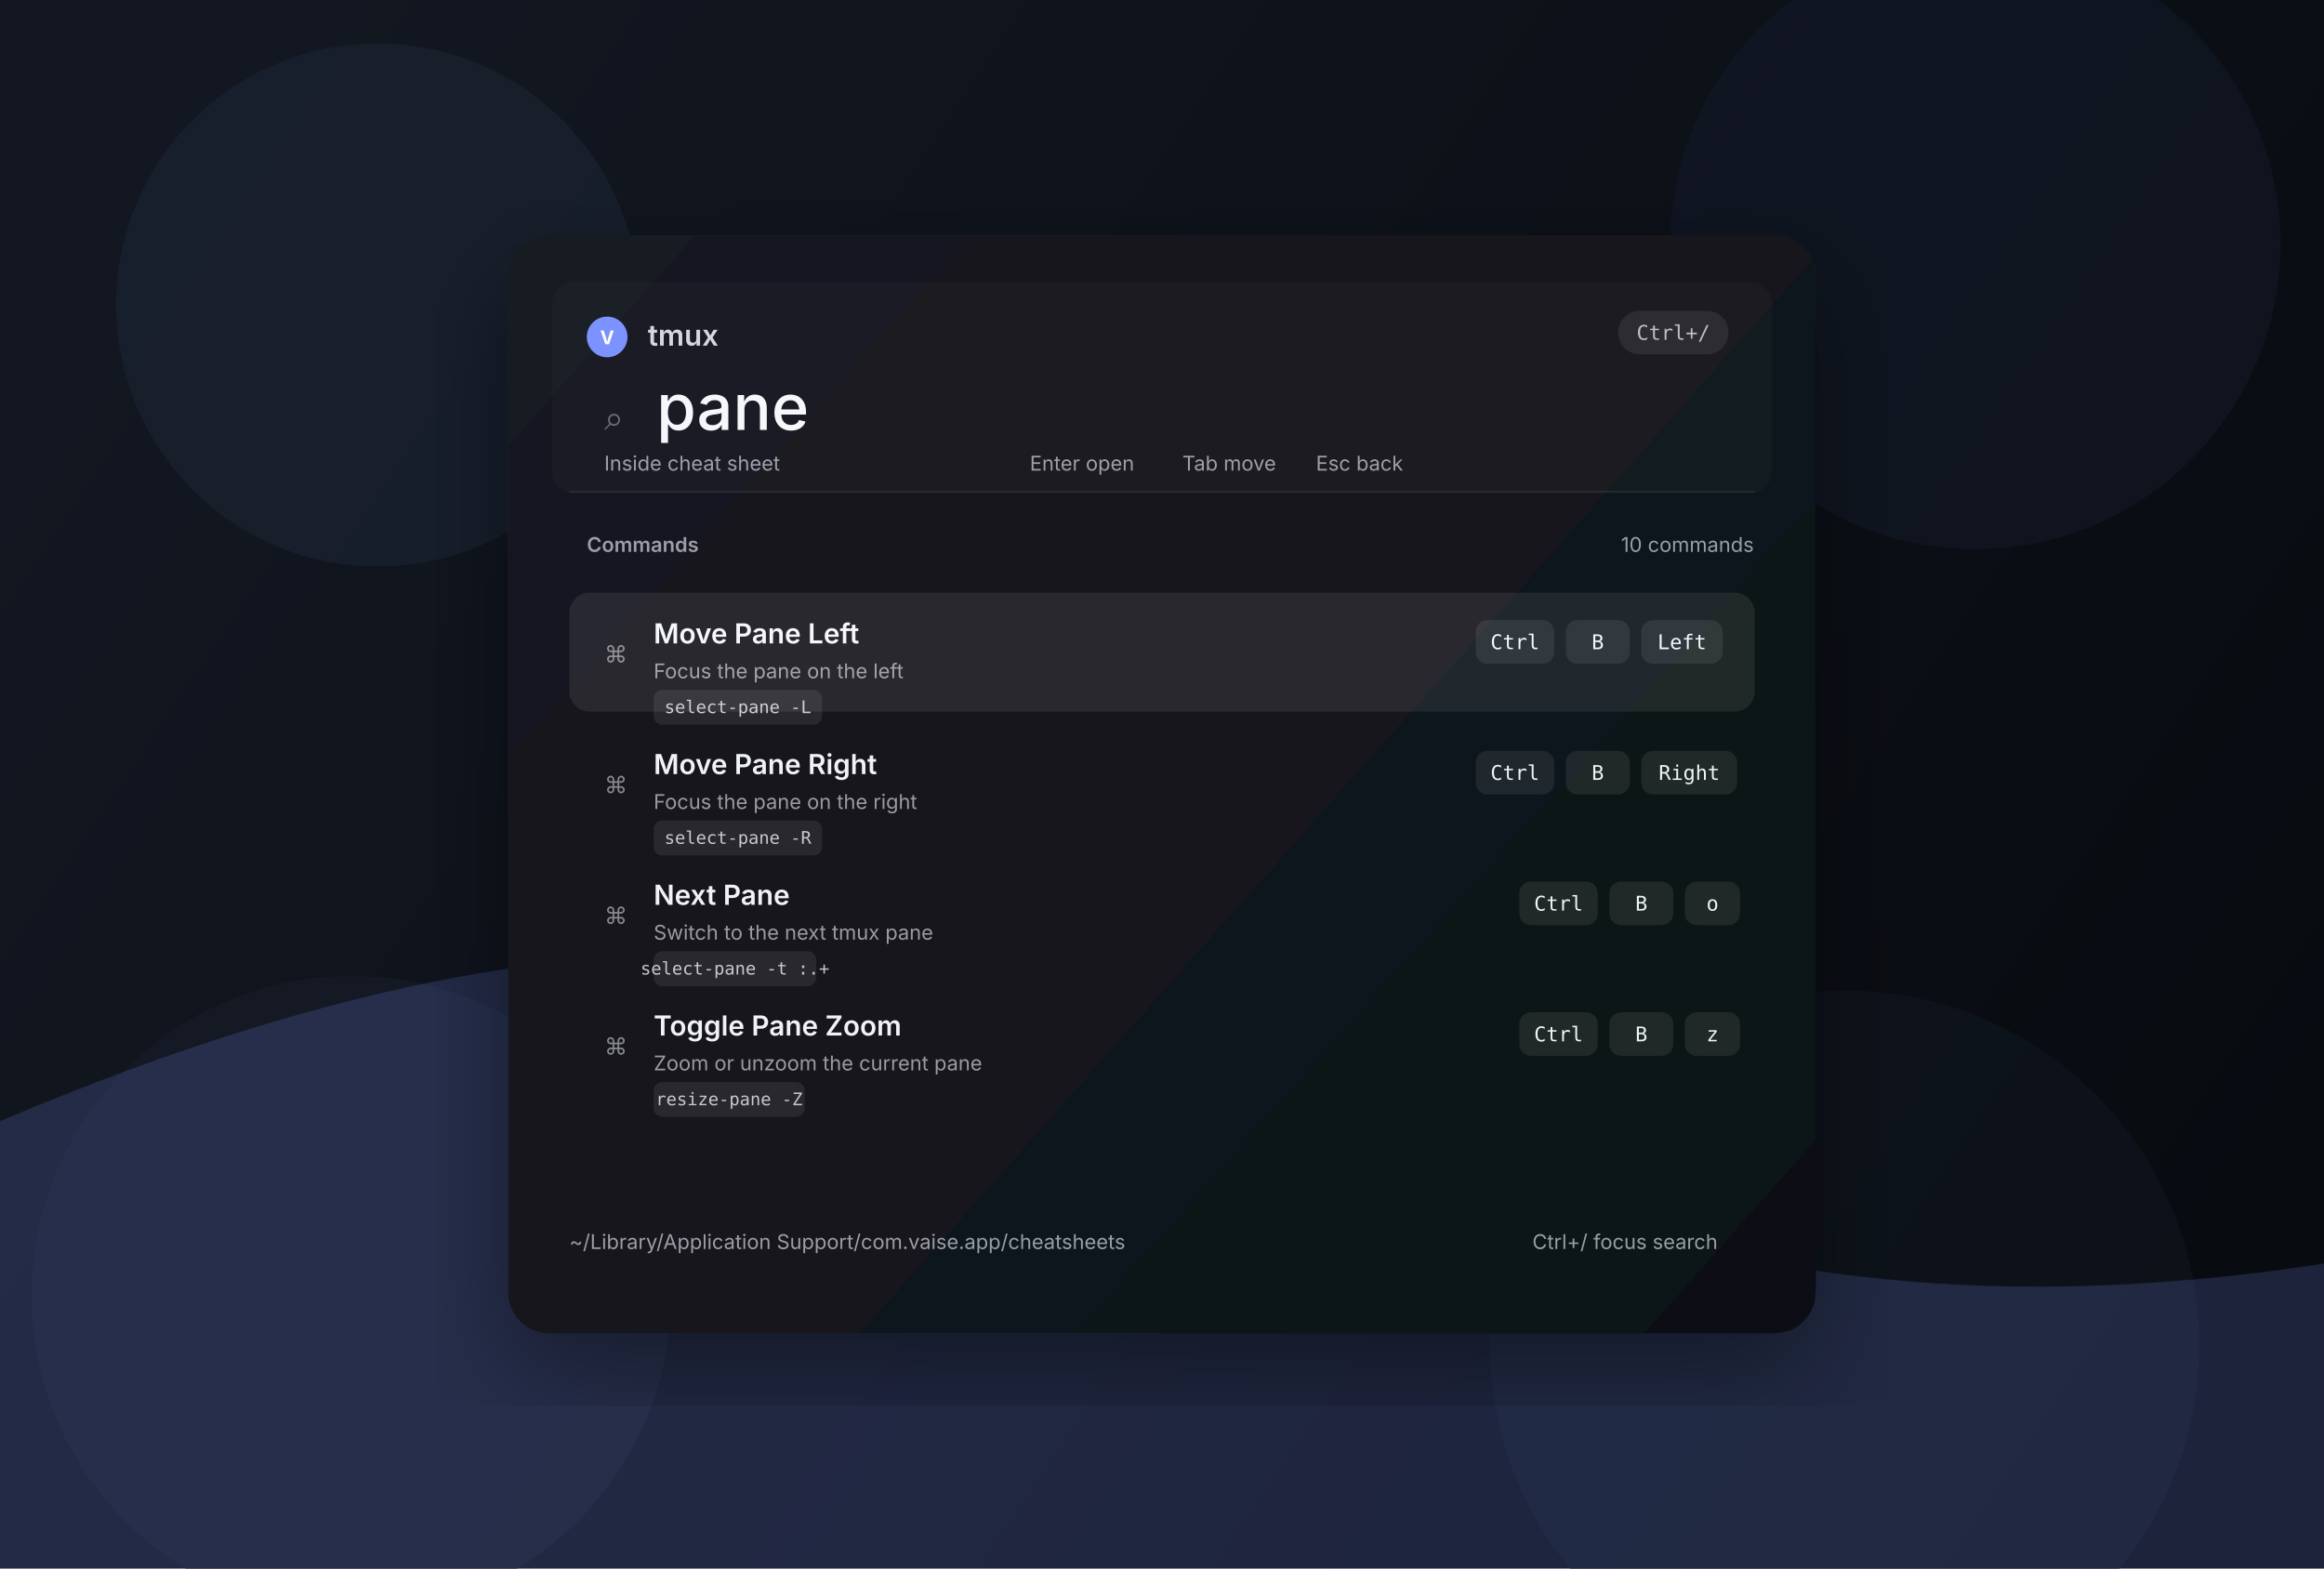
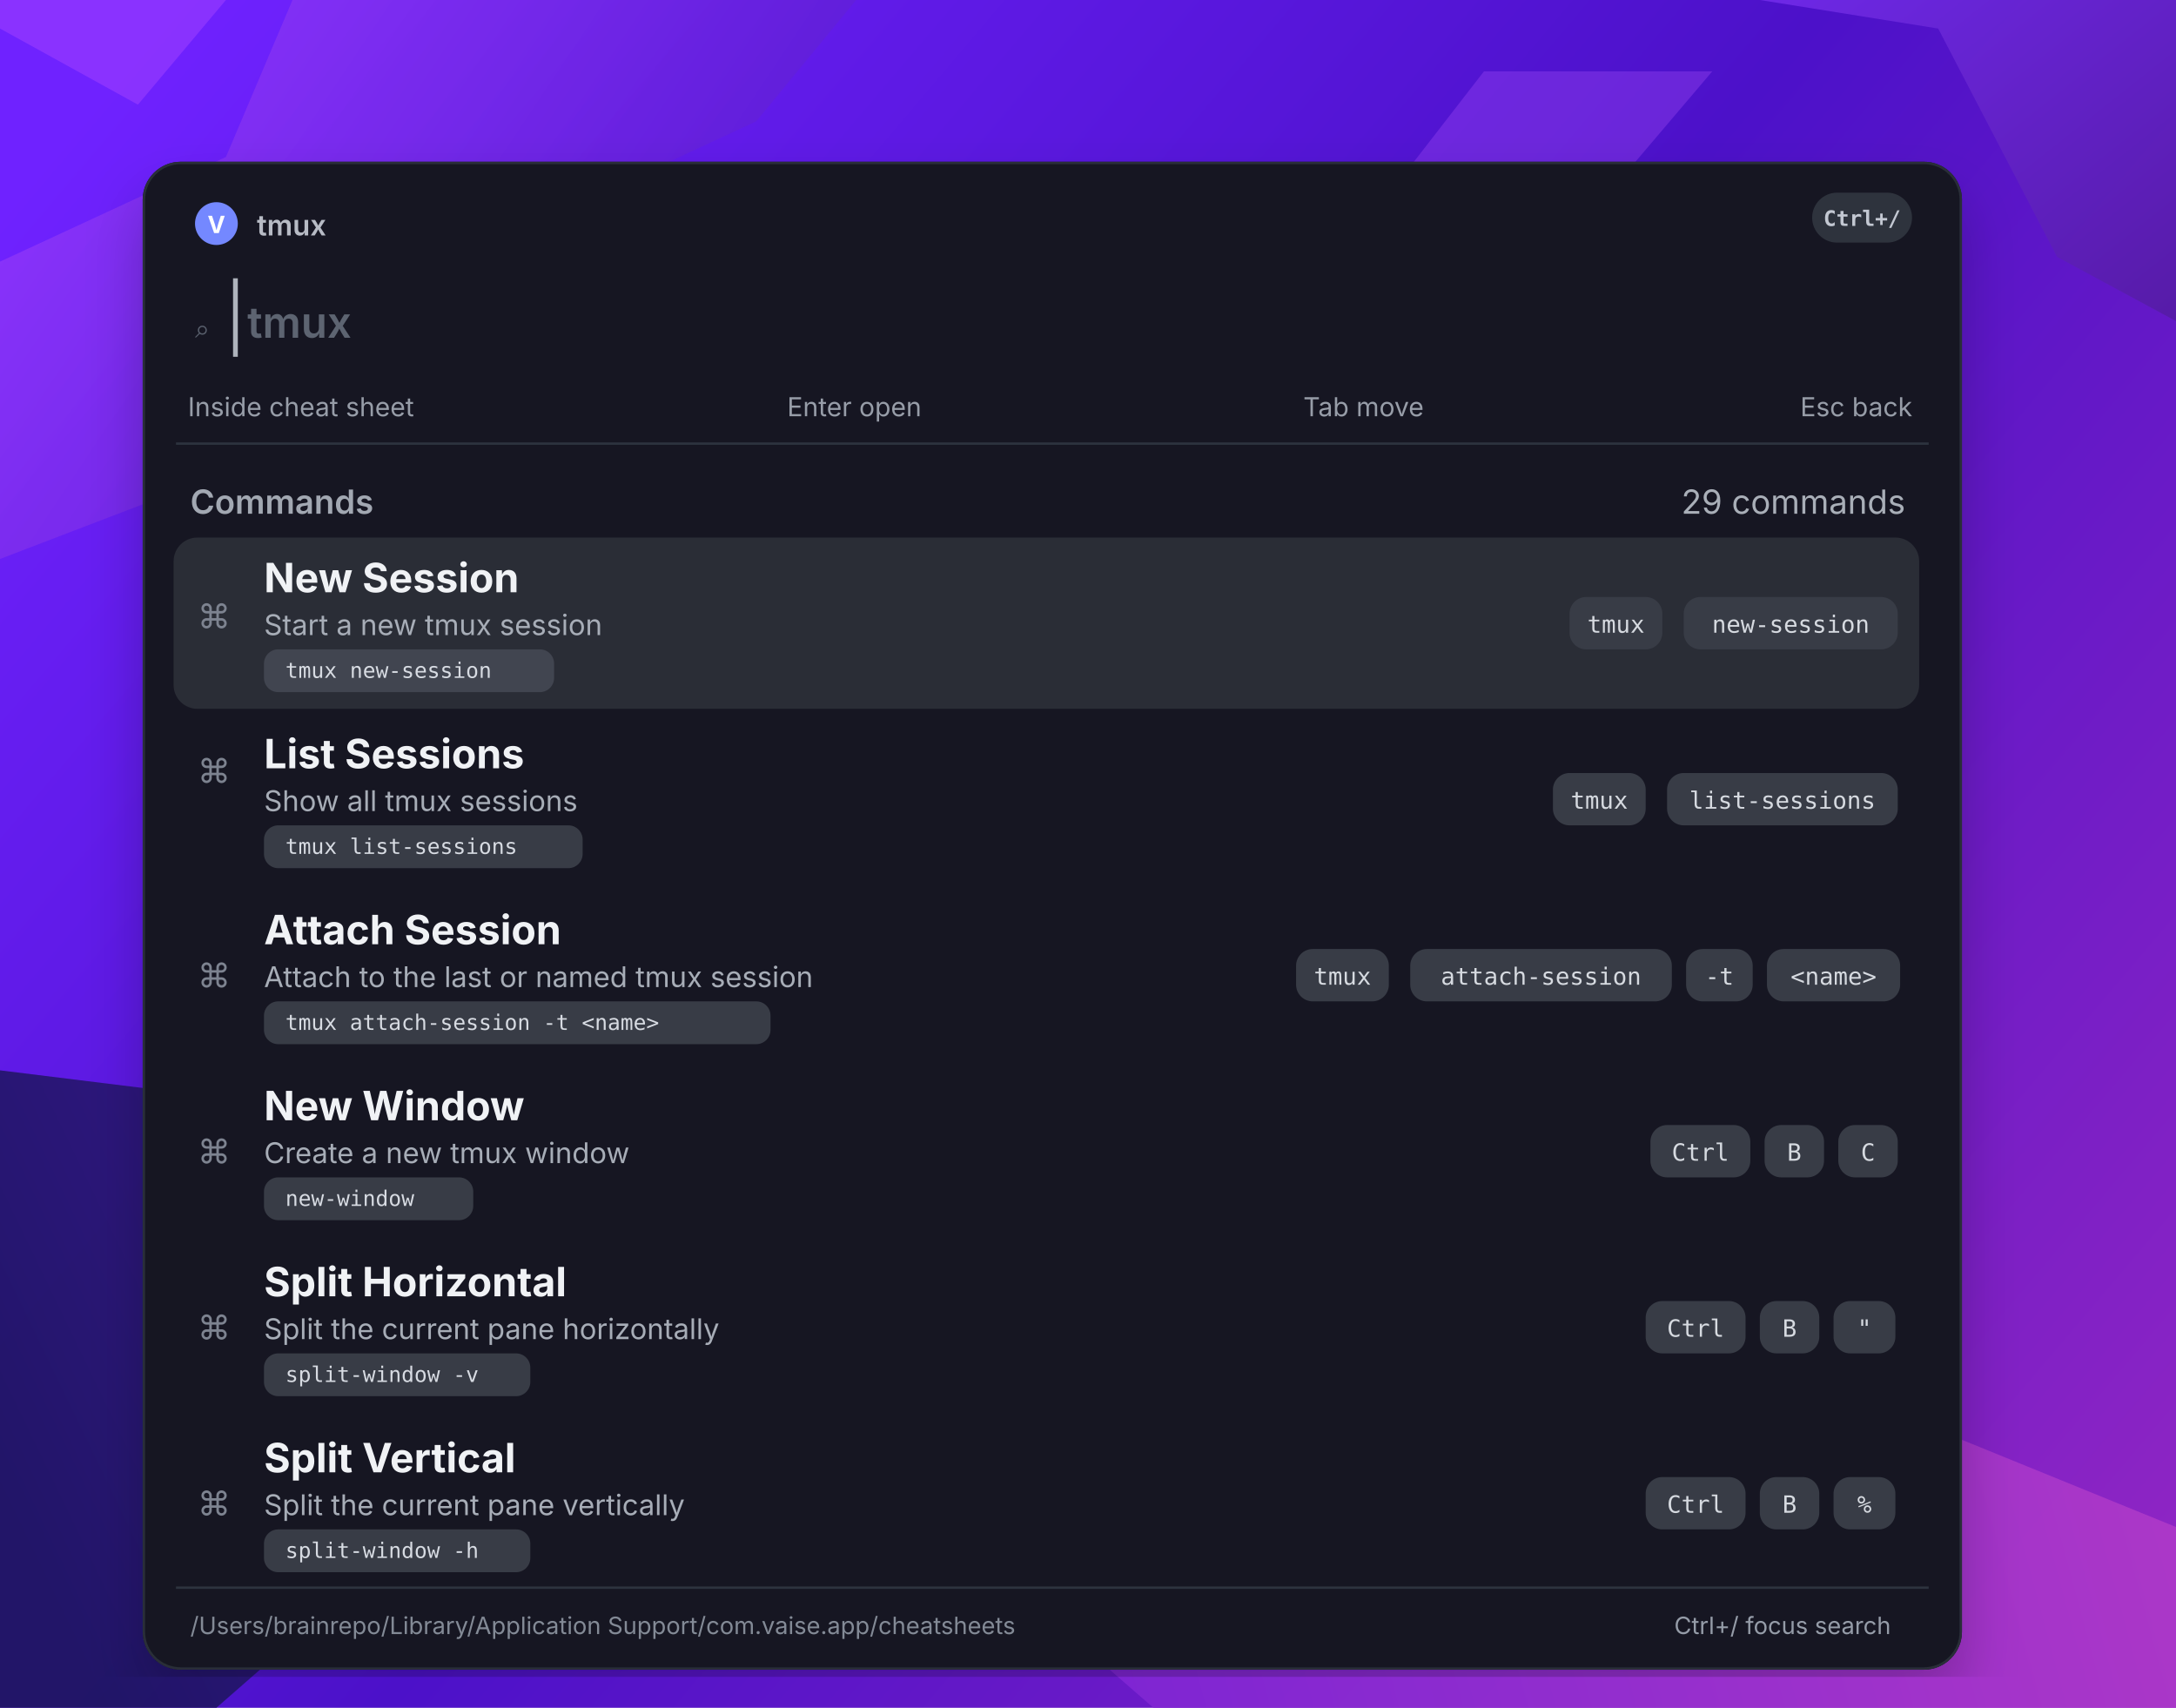
- <svg xmlns="http://www.w3.org/2000/svg" width="1600" height="1080" viewBox="0 0 1600 1080" fill="none">
+ <svg xmlns="http://www.w3.org/2000/svg" width="915" height="718" viewBox="0 0 915 718" fill="none">
  <defs>
-     <linearGradient id="bg" x1="140" y1="96" x2="1460" y2="980" gradientUnits="userSpaceOnUse">
-       <stop stop-color="#121721" />
-       <stop offset="1" stop-color="#080B10" />
+     <linearGradient id="bg" x1="62" y1="14" x2="872" y2="702" gradientUnits="userSpaceOnUse">
+       <stop stop-color="#6F22FF" />
+       <stop offset="0.5" stop-color="#4C11C9" />
+       <stop offset="1" stop-color="#8E25C4" />
    </linearGradient>
-     <linearGradient id="panel" x1="390" y1="176" x2="1190" y2="886" gradientUnits="userSpaceOnUse">
-       <stop stop-color="rgba(22,26,34,0.96)" />
-       <stop offset="1" stop-color="rgba(14,17,22,0.96)" />
+     <linearGradient id="shapeA" x1="-10" y1="0" x2="298" y2="206" gradientUnits="userSpaceOnUse">
+       <stop stop-color="#CE5FFF" />
+       <stop offset="1" stop-color="#4E18B5" />
    </linearGradient>
-     <filter id="shadow" x="300" y="112" width="1000" height="856" filterUnits="userSpaceOnUse" color-interpolation-filters="sRGB">
-       <feDropShadow dx="0" dy="30" stdDeviation="36" flood-color="#000000" flood-opacity="0.38" />
-     </filter>
-     <filter id="glass" x="0" y="0" width="1600" height="1080" filterUnits="userSpaceOnUse" color-interpolation-filters="sRGB">
-       <feGaussianBlur stdDeviation="0.5" />
+     <linearGradient id="shapeB" x1="632" y1="0" x2="914" y2="356" gradientUnits="userSpaceOnUse">
+       <stop stop-color="#7A2FFF" />
+       <stop offset="1" stop-color="#3E106C" />
+     </linearGradient>
+     <linearGradient id="shapeC" x1="0" y1="624" x2="376" y2="442" gradientUnits="userSpaceOnUse">
+       <stop stop-color="#1D155F" />
+       <stop offset="1" stop-color="#4517A2" />
+     </linearGradient>
+     <linearGradient id="shapeD" x1="404" y1="718" x2="914" y2="580" gradientUnits="userSpaceOnUse">
+       <stop stop-color="#7A24D6" />
+       <stop offset="1" stop-color="#B13BC7" />
+     </linearGradient>
+     <filter id="shadow" x="36" y="44" width="813" height="661" filterUnits="userSpaceOnUse" color-interpolation-filters="sRGB">
+       <feDropShadow dx="0" dy="14" stdDeviation="12" flood-color="#000000" flood-opacity="0.22" />
    </filter>
  </defs>
-   <rect width="1600" height="1080" fill="url(#bg)" />
-   <g opacity="0.55">
-     <circle cx="260" cy="210" r="180" fill="#1E2635" />
-     <circle cx="1360" cy="168" r="210" fill="#121A28" />
-     <circle cx="1270" cy="926" r="244" fill="#101721" />
-     <circle cx="242" cy="892" r="220" fill="#171D29" />
+   <rect width="915" height="718" fill="url(#bg)" />
+   <path d="M0 0H95L58 44L0 12V0Z" fill="#B34DFF" fill-opacity="0.4" />
+   <path d="M740 0H915V135L865 108L815 12L740 0Z" fill="url(#shapeB)" fill-opacity="0.9" />
+   <path d="M0 450L178 472L274 558L91 718H0V450Z" fill="url(#shapeC)" fill-opacity="0.92" />
+   <path d="M485 718L376 623L548 574L748 574L915 642V718H485Z" fill="url(#shapeD)" fill-opacity="0.88" />
+   <path d="M0 110L95 66L123 0H360L318 51L247 84L196 160L0 235V110Z" fill="url(#shapeA)" fill-opacity="0.35" />
+   <path d="M624 30H720L652 110H562L624 30Z" fill="#B65BFF" fill-opacity="0.28" />
+   <g filter="url(#shadow)">
+     <rect x="60" y="68" width="765" height="634" rx="16" fill="#151922" />
+     <rect x="60.5" y="68.5" width="764" height="633" rx="15.5" stroke="#2A2F39" />
  </g>
-   <g opacity="0.18" filter="url(#glass)">
-     <path d="M0 772C245 668 457 630 662 674C911 728 1109 946 1600 870V1080H0V772Z" fill="#7C92FF" />
-   </g>
-   <g filter="url(#shadow)">
-     <rect x="350" y="162" width="900" height="756" rx="28" fill="#0E1116" />
-     <rect x="350.5" y="162.5" width="899" height="755" rx="27.5" stroke="rgba(255,255,255,0.08)" />
-     <rect x="350" y="162" width="900" height="756" rx="28" fill="url(#panel)" />
-   </g>
-   <rect x="380" y="194" width="840" height="146" rx="16" fill="rgba(255,255,255,0.02)" />
-   <line x1="392" y1="338.5" x2="1208" y2="338.5" stroke="rgba(255,255,255,0.08)" />
-   <circle cx="418" cy="232" r="14" fill="#7C92FF" />
-   <text x="418" y="237" text-anchor="middle" fill="white" font-size="13" font-family="SF Pro Display, Inter, Arial, sans-serif" font-weight="700">V</text>
-   <text x="446" y="238" fill="rgba(237,241,247,0.88)" font-size="20" font-family="SF Pro Display, Inter, Arial, sans-serif" font-weight="600">tmux</text>
-   <rect x="1114" y="214" width="76" height="30" rx="15" fill="rgba(255,255,255,0.08)" />
-   <text x="1152" y="234" text-anchor="middle" fill="rgba(237,241,247,0.74)" font-size="14" font-family="SF Mono, Menlo, monospace">Ctrl+/</text>
-   <text x="416" y="296" fill="rgba(237,241,247,0.38)" font-size="24" font-family="SF Pro Display, Inter, Arial, sans-serif">⌕</text>
-   <text x="452" y="296" fill="#F5F7FB" font-size="44" font-family="SF Pro Display, Inter, Arial, sans-serif" font-weight="500">pane</text>
-   <text x="416" y="324" fill="rgba(237,241,247,0.62)" font-size="14" font-family="SF Pro Display, Inter, Arial, sans-serif">Inside cheat sheet</text>
-   <text x="709" y="324" fill="rgba(237,241,247,0.62)" font-size="14" font-family="SF Pro Display, Inter, Arial, sans-serif">Enter open</text>
-   <text x="814" y="324" fill="rgba(237,241,247,0.62)" font-size="14" font-family="SF Pro Display, Inter, Arial, sans-serif">Tab move</text>
-   <text x="906" y="324" fill="rgba(237,241,247,0.62)" font-size="14" font-family="SF Pro Display, Inter, Arial, sans-serif">Esc back</text>
-   <text x="404" y="380" fill="rgba(237,241,247,0.62)" font-size="14" font-family="SF Pro Display, Inter, Arial, sans-serif" font-weight="600">Commands</text>
-   <text x="1116" y="380" fill="rgba(237,241,247,0.62)" font-size="14" font-family="SF Pro Display, Inter, Arial, sans-serif">10 commands</text>
-   <g>
-     <rect x="392" y="408" width="816" height="82" rx="14" fill="rgba(255,255,255,0.08)" />
-     <text x="416" y="456" fill="rgba(237,241,247,0.52)" font-size="16" font-family="SF Pro Display, Inter, Arial, sans-serif">⌘</text>
-     <text x="450" y="443" fill="#F5F7FB" font-size="19" font-family="SF Pro Display, Inter, Arial, sans-serif" font-weight="600">Move Pane Left</text>
-     <text x="450" y="467" fill="rgba(237,241,247,0.62)" font-size="14" font-family="SF Pro Display, Inter, Arial, sans-serif">Focus the pane on the left</text>
-     <rect x="450" y="475" width="116" height="24" rx="6" fill="rgba(255,255,255,0.08)" />
-     <text x="508" y="491" text-anchor="middle" fill="rgba(237,241,247,0.82)" font-size="12" font-family="SF Mono, Menlo, monospace">select-pane -L</text>
-     <rect x="1016" y="427" width="54" height="30" rx="8" fill="rgba(255,255,255,0.08)" />
-     <rect x="1078" y="427" width="44" height="30" rx="8" fill="rgba(255,255,255,0.08)" />
-     <rect x="1130" y="427" width="56" height="30" rx="8" fill="rgba(255,255,255,0.08)" />
-     <text x="1043" y="447" text-anchor="middle" fill="#F5F7FB" font-size="14" font-family="SF Mono, Menlo, monospace">Ctrl</text>
-     <text x="1100" y="447" text-anchor="middle" fill="#F5F7FB" font-size="14" font-family="SF Mono, Menlo, monospace">B</text>
-     <text x="1158" y="447" text-anchor="middle" fill="#F5F7FB" font-size="14" font-family="SF Mono, Menlo, monospace">Left</text>
-   </g>
-   <g opacity="0.98">
-     <rect x="392" y="498" width="816" height="82" rx="14" fill="transparent" />
-     <text x="416" y="546" fill="rgba(237,241,247,0.52)" font-size="16" font-family="SF Pro Display, Inter, Arial, sans-serif">⌘</text>
-     <text x="450" y="533" fill="#F5F7FB" font-size="19" font-family="SF Pro Display, Inter, Arial, sans-serif" font-weight="600">Move Pane Right</text>
-     <text x="450" y="557" fill="rgba(237,241,247,0.62)" font-size="14" font-family="SF Pro Display, Inter, Arial, sans-serif">Focus the pane on the right</text>
-     <rect x="450" y="565" width="116" height="24" rx="6" fill="rgba(255,255,255,0.08)" />
-     <text x="508" y="581" text-anchor="middle" fill="rgba(237,241,247,0.82)" font-size="12" font-family="SF Mono, Menlo, monospace">select-pane -R</text>
-     <rect x="1016" y="517" width="54" height="30" rx="8" fill="rgba(255,255,255,0.08)" />
-     <rect x="1078" y="517" width="44" height="30" rx="8" fill="rgba(255,255,255,0.08)" />
-     <rect x="1130" y="517" width="66" height="30" rx="8" fill="rgba(255,255,255,0.08)" />
-     <text x="1043" y="537" text-anchor="middle" fill="#F5F7FB" font-size="14" font-family="SF Mono, Menlo, monospace">Ctrl</text>
-     <text x="1100" y="537" text-anchor="middle" fill="#F5F7FB" font-size="14" font-family="SF Mono, Menlo, monospace">B</text>
-     <text x="1163" y="537" text-anchor="middle" fill="#F5F7FB" font-size="14" font-family="SF Mono, Menlo, monospace">Right</text>
-   </g>
-   <g opacity="0.98">
-     <rect x="392" y="588" width="816" height="82" rx="14" fill="transparent" />
-     <text x="416" y="636" fill="rgba(237,241,247,0.52)" font-size="16" font-family="SF Pro Display, Inter, Arial, sans-serif">⌘</text>
-     <text x="450" y="623" fill="#F5F7FB" font-size="19" font-family="SF Pro Display, Inter, Arial, sans-serif" font-weight="600">Next Pane</text>
-     <text x="450" y="647" fill="rgba(237,241,247,0.62)" font-size="14" font-family="SF Pro Display, Inter, Arial, sans-serif">Switch to the next tmux pane</text>
-     <rect x="450" y="655" width="112" height="24" rx="6" fill="rgba(255,255,255,0.08)" />
-     <text x="506" y="671" text-anchor="middle" fill="rgba(237,241,247,0.82)" font-size="12" font-family="SF Mono, Menlo, monospace">select-pane -t :.+</text>
-     <rect x="1046" y="607" width="54" height="30" rx="8" fill="rgba(255,255,255,0.08)" />
-     <rect x="1108" y="607" width="44" height="30" rx="8" fill="rgba(255,255,255,0.08)" />
-     <rect x="1160" y="607" width="38" height="30" rx="8" fill="rgba(255,255,255,0.08)" />
-     <text x="1073" y="627" text-anchor="middle" fill="#F5F7FB" font-size="14" font-family="SF Mono, Menlo, monospace">Ctrl</text>
-     <text x="1130" y="627" text-anchor="middle" fill="#F5F7FB" font-size="14" font-family="SF Mono, Menlo, monospace">B</text>
-     <text x="1179" y="627" text-anchor="middle" fill="#F5F7FB" font-size="14" font-family="SF Mono, Menlo, monospace">o</text>
-   </g>
-   <g opacity="0.98">
-     <rect x="392" y="678" width="816" height="82" rx="14" fill="transparent" />
-     <text x="416" y="726" fill="rgba(237,241,247,0.52)" font-size="16" font-family="SF Pro Display, Inter, Arial, sans-serif">⌘</text>
-     <text x="450" y="713" fill="#F5F7FB" font-size="19" font-family="SF Pro Display, Inter, Arial, sans-serif" font-weight="600">Toggle Pane Zoom</text>
-     <text x="450" y="737" fill="rgba(237,241,247,0.62)" font-size="14" font-family="SF Pro Display, Inter, Arial, sans-serif">Zoom or unzoom the current pane</text>
-     <rect x="450" y="745" width="104" height="24" rx="6" fill="rgba(255,255,255,0.08)" />
-     <text x="502" y="761" text-anchor="middle" fill="rgba(237,241,247,0.82)" font-size="12" font-family="SF Mono, Menlo, monospace">resize-pane -Z</text>
-     <rect x="1046" y="697" width="54" height="30" rx="8" fill="rgba(255,255,255,0.08)" />
-     <rect x="1108" y="697" width="44" height="30" rx="8" fill="rgba(255,255,255,0.08)" />
-     <rect x="1160" y="697" width="38" height="30" rx="8" fill="rgba(255,255,255,0.08)" />
-     <text x="1073" y="717" text-anchor="middle" fill="#F5F7FB" font-size="14" font-family="SF Mono, Menlo, monospace">Ctrl</text>
-     <text x="1130" y="717" text-anchor="middle" fill="#F5F7FB" font-size="14" font-family="SF Mono, Menlo, monospace">B</text>
-     <text x="1179" y="717" text-anchor="middle" fill="#F5F7FB" font-size="14" font-family="SF Mono, Menlo, monospace">z</text>
-   </g>
-   <text x="392" y="860" fill="rgba(237,241,247,0.62)" font-size="14" font-family="SF Pro Display, Inter, Arial, sans-serif">~/Library/Application Support/com.vaise.app/cheatsheets</text>
-   <text x="1055" y="860" fill="rgba(237,241,247,0.62)" font-size="14" font-family="SF Pro Display, Inter, Arial, sans-serif">Ctrl+/ focus search</text>
+   <circle cx="91" cy="94" r="9" fill="#7488FF" />
+   <text x="91" y="98" text-anchor="middle" fill="#FFFFFF" font-size="10" font-family="SF Pro Display, Inter, Arial, sans-serif" font-weight="700">V</text>
+   <text x="108" y="99" fill="#B7BBC5" font-size="12" font-family="SF Pro Display, Inter, Arial, sans-serif" font-weight="600">tmux</text>
+   <rect x="762" y="81" width="42" height="21" rx="10.5" fill="#2E333D" />
+   <text x="783" y="95" text-anchor="middle" fill="#C3C8D2" font-size="9" font-family="SF Mono, Menlo, monospace" font-weight="600">Ctrl+/</text>
+   <text x="82" y="142" fill="#59606D" font-size="11" font-family="SF Pro Display, Inter, Arial, sans-serif">⌕</text>
+   <rect x="98" y="117" width="2" height="33" fill="#AEB3BC" />
+   <text x="104" y="142" fill="#5D6471" font-size="18" font-family="SF Pro Display, Inter, Arial, sans-serif" font-weight="600">tmux</text>
+   <text x="79" y="175" fill="#979DA8" font-size="11" font-family="SF Pro Display, Inter, Arial, sans-serif">Inside cheat sheet</text>
+   <text x="331" y="175" fill="#979DA8" font-size="11" font-family="SF Pro Display, Inter, Arial, sans-serif">Enter open</text>
+   <text x="548" y="175" fill="#979DA8" font-size="11" font-family="SF Pro Display, Inter, Arial, sans-serif">Tab move</text>
+   <text x="757" y="175" fill="#979DA8" font-size="11" font-family="SF Pro Display, Inter, Arial, sans-serif">Esc back</text>
+   <line x1="74" y1="186.5" x2="811" y2="186.5" stroke="#2D333E" />
+   <text x="80" y="216" fill="#A2A8B2" font-size="14" font-family="SF Pro Display, Inter, Arial, sans-serif" font-weight="600">Commands</text>
+   <text x="707" y="216" fill="#A9AFB8" font-size="14" font-family="SF Pro Display, Inter, Arial, sans-serif">29 commands</text>
+   <rect x="73" y="226" width="734" height="72" rx="10" fill="#2A2D36" />
+   <text x="83" y="264" fill="#7D8390" font-size="14" font-family="SF Pro Display, Inter, Arial, sans-serif">⌘</text>
+   <text x="111" y="249" fill="#F0F2F5" font-size="17" font-family="SF Pro Display, Inter, Arial, sans-serif" font-weight="700">New Session</text>
+   <text x="111" y="267" fill="#A7ADB7" font-size="12" font-family="SF Pro Display, Inter, Arial, sans-serif">Start a new tmux session</text>
+   <rect x="111" y="273" width="122" height="18" rx="6" fill="#414550" />
+   <text x="120" y="285" fill="#D7DBE2" font-size="9" font-family="SF Mono, Menlo, monospace">tmux new-session</text>
+   <rect x="660" y="251" width="39" height="22" rx="7" fill="#383C46" />
+   <rect x="708" y="251" width="90" height="22" rx="7" fill="#383C46" />
+   <text x="679.5" y="266" text-anchor="middle" fill="#D6DAE0" font-size="10" font-family="SF Mono, Menlo, monospace">tmux</text>
+   <text x="753" y="266" text-anchor="middle" fill="#D6DAE0" font-size="10" font-family="SF Mono, Menlo, monospace">new-session</text>
+   <text x="83" y="329" fill="#7D8390" font-size="14" font-family="SF Pro Display, Inter, Arial, sans-serif">⌘</text>
+   <text x="111" y="323" fill="#F0F2F5" font-size="17" font-family="SF Pro Display, Inter, Arial, sans-serif" font-weight="700">List Sessions</text>
+   <text x="111" y="341" fill="#A7ADB7" font-size="12" font-family="SF Pro Display, Inter, Arial, sans-serif">Show all tmux sessions</text>
+   <rect x="111" y="347" width="134" height="18" rx="6" fill="#383C46" />
+   <text x="120" y="359" fill="#D7DBE2" font-size="9" font-family="SF Mono, Menlo, monospace">tmux list-sessions</text>
+   <rect x="653" y="325" width="39" height="22" rx="7" fill="#383C46" />
+   <rect x="701" y="325" width="97" height="22" rx="7" fill="#383C46" />
+   <text x="672.5" y="340" text-anchor="middle" fill="#D6DAE0" font-size="10" font-family="SF Mono, Menlo, monospace">tmux</text>
+   <text x="749.5" y="340" text-anchor="middle" fill="#D6DAE0" font-size="10" font-family="SF Mono, Menlo, monospace">list-sessions</text>
+   <text x="83" y="415" fill="#7D8390" font-size="14" font-family="SF Pro Display, Inter, Arial, sans-serif">⌘</text>
+   <text x="111" y="397" fill="#F0F2F5" font-size="17" font-family="SF Pro Display, Inter, Arial, sans-serif" font-weight="700">Attach Session</text>
+   <text x="111" y="415" fill="#A7ADB7" font-size="12" font-family="SF Pro Display, Inter, Arial, sans-serif">Attach to the last or named tmux session</text>
+   <rect x="111" y="421" width="213" height="18" rx="6" fill="#383C46" />
+   <text x="120" y="433" fill="#D7DBE2" font-size="9" font-family="SF Mono, Menlo, monospace">tmux attach-session -t &lt;name&gt;</text>
+   <rect x="545" y="399" width="39" height="22" rx="7" fill="#383C46" />
+   <rect x="593" y="399" width="110" height="22" rx="7" fill="#383C46" />
+   <rect x="709" y="399" width="28" height="22" rx="7" fill="#383C46" />
+   <rect x="743" y="399" width="56" height="22" rx="7" fill="#383C46" />
+   <text x="564.5" y="414" text-anchor="middle" fill="#D6DAE0" font-size="10" font-family="SF Mono, Menlo, monospace">tmux</text>
+   <text x="648" y="414" text-anchor="middle" fill="#D6DAE0" font-size="10" font-family="SF Mono, Menlo, monospace">attach-session</text>
+   <text x="723" y="414" text-anchor="middle" fill="#D6DAE0" font-size="10" font-family="SF Mono, Menlo, monospace">-t</text>
+   <text x="771" y="414" text-anchor="middle" fill="#D6DAE0" font-size="10" font-family="SF Mono, Menlo, monospace">&lt;name&gt;</text>
+   <text x="83" y="489" fill="#7D8390" font-size="14" font-family="SF Pro Display, Inter, Arial, sans-serif">⌘</text>
+   <text x="111" y="471" fill="#F0F2F5" font-size="17" font-family="SF Pro Display, Inter, Arial, sans-serif" font-weight="700">New Window</text>
+   <text x="111" y="489" fill="#A7ADB7" font-size="12" font-family="SF Pro Display, Inter, Arial, sans-serif">Create a new tmux window</text>
+   <rect x="111" y="495" width="88" height="18" rx="6" fill="#383C46" />
+   <text x="120" y="507" fill="#D7DBE2" font-size="9" font-family="SF Mono, Menlo, monospace">new-window</text>
+   <rect x="694" y="473" width="42" height="22" rx="7" fill="#383C46" />
+   <rect x="742" y="473" width="25" height="22" rx="7" fill="#383C46" />
+   <rect x="773" y="473" width="25" height="22" rx="7" fill="#383C46" />
+   <text x="715" y="488" text-anchor="middle" fill="#D6DAE0" font-size="10" font-family="SF Mono, Menlo, monospace">Ctrl</text>
+   <text x="754.5" y="488" text-anchor="middle" fill="#D6DAE0" font-size="10" font-family="SF Mono, Menlo, monospace">B</text>
+   <text x="785.5" y="488" text-anchor="middle" fill="#D6DAE0" font-size="10" font-family="SF Mono, Menlo, monospace">C</text>
+   <text x="83" y="563" fill="#7D8390" font-size="14" font-family="SF Pro Display, Inter, Arial, sans-serif">⌘</text>
+   <text x="111" y="545" fill="#F0F2F5" font-size="17" font-family="SF Pro Display, Inter, Arial, sans-serif" font-weight="700">Split Horizontal</text>
+   <text x="111" y="563" fill="#A7ADB7" font-size="12" font-family="SF Pro Display, Inter, Arial, sans-serif">Split the current pane horizontally</text>
+   <rect x="111" y="569" width="112" height="18" rx="6" fill="#383C46" />
+   <text x="120" y="581" fill="#D7DBE2" font-size="9" font-family="SF Mono, Menlo, monospace">split-window -v</text>
+   <rect x="692" y="547" width="42" height="22" rx="7" fill="#383C46" />
+   <rect x="740" y="547" width="25" height="22" rx="7" fill="#383C46" />
+   <rect x="771" y="547" width="26" height="22" rx="7" fill="#383C46" />
+   <text x="713" y="562" text-anchor="middle" fill="#D6DAE0" font-size="10" font-family="SF Mono, Menlo, monospace">Ctrl</text>
+   <text x="752.5" y="562" text-anchor="middle" fill="#D6DAE0" font-size="10" font-family="SF Mono, Menlo, monospace">B</text>
+   <text x="784" y="562" text-anchor="middle" fill="#D6DAE0" font-size="10" font-family="SF Mono, Menlo, monospace">"</text>
+   <text x="83" y="637" fill="#7D8390" font-size="14" font-family="SF Pro Display, Inter, Arial, sans-serif">⌘</text>
+   <text x="111" y="619" fill="#F0F2F5" font-size="17" font-family="SF Pro Display, Inter, Arial, sans-serif" font-weight="700">Split Vertical</text>
+   <text x="111" y="637" fill="#A7ADB7" font-size="12" font-family="SF Pro Display, Inter, Arial, sans-serif">Split the current pane vertically</text>
+   <rect x="111" y="643" width="112" height="18" rx="6" fill="#383C46" />
+   <text x="120" y="655" fill="#D7DBE2" font-size="9" font-family="SF Mono, Menlo, monospace">split-window -h</text>
+   <rect x="692" y="621" width="42" height="22" rx="7" fill="#383C46" />
+   <rect x="740" y="621" width="25" height="22" rx="7" fill="#383C46" />
+   <rect x="771" y="621" width="26" height="22" rx="7" fill="#383C46" />
+   <text x="713" y="636" text-anchor="middle" fill="#D6DAE0" font-size="10" font-family="SF Mono, Menlo, monospace">Ctrl</text>
+   <text x="752.5" y="636" text-anchor="middle" fill="#D6DAE0" font-size="10" font-family="SF Mono, Menlo, monospace">B</text>
+   <text x="784" y="636" text-anchor="middle" fill="#D6DAE0" font-size="10" font-family="SF Mono, Menlo, monospace">%</text>
+   <line x1="74" y1="667.5" x2="811" y2="667.5" stroke="#2D333E" />
+   <text x="80" y="687" fill="#838A96" font-size="10" font-family="SF Pro Display, Inter, Arial, sans-serif">/Users/brainrepo/Library/Application Support/com.vaise.app/cheatsheets</text>
+   <text x="704" y="687" fill="#959CA8" font-size="10" font-family="SF Pro Display, Inter, Arial, sans-serif">Ctrl+/ focus search</text>
</svg>
